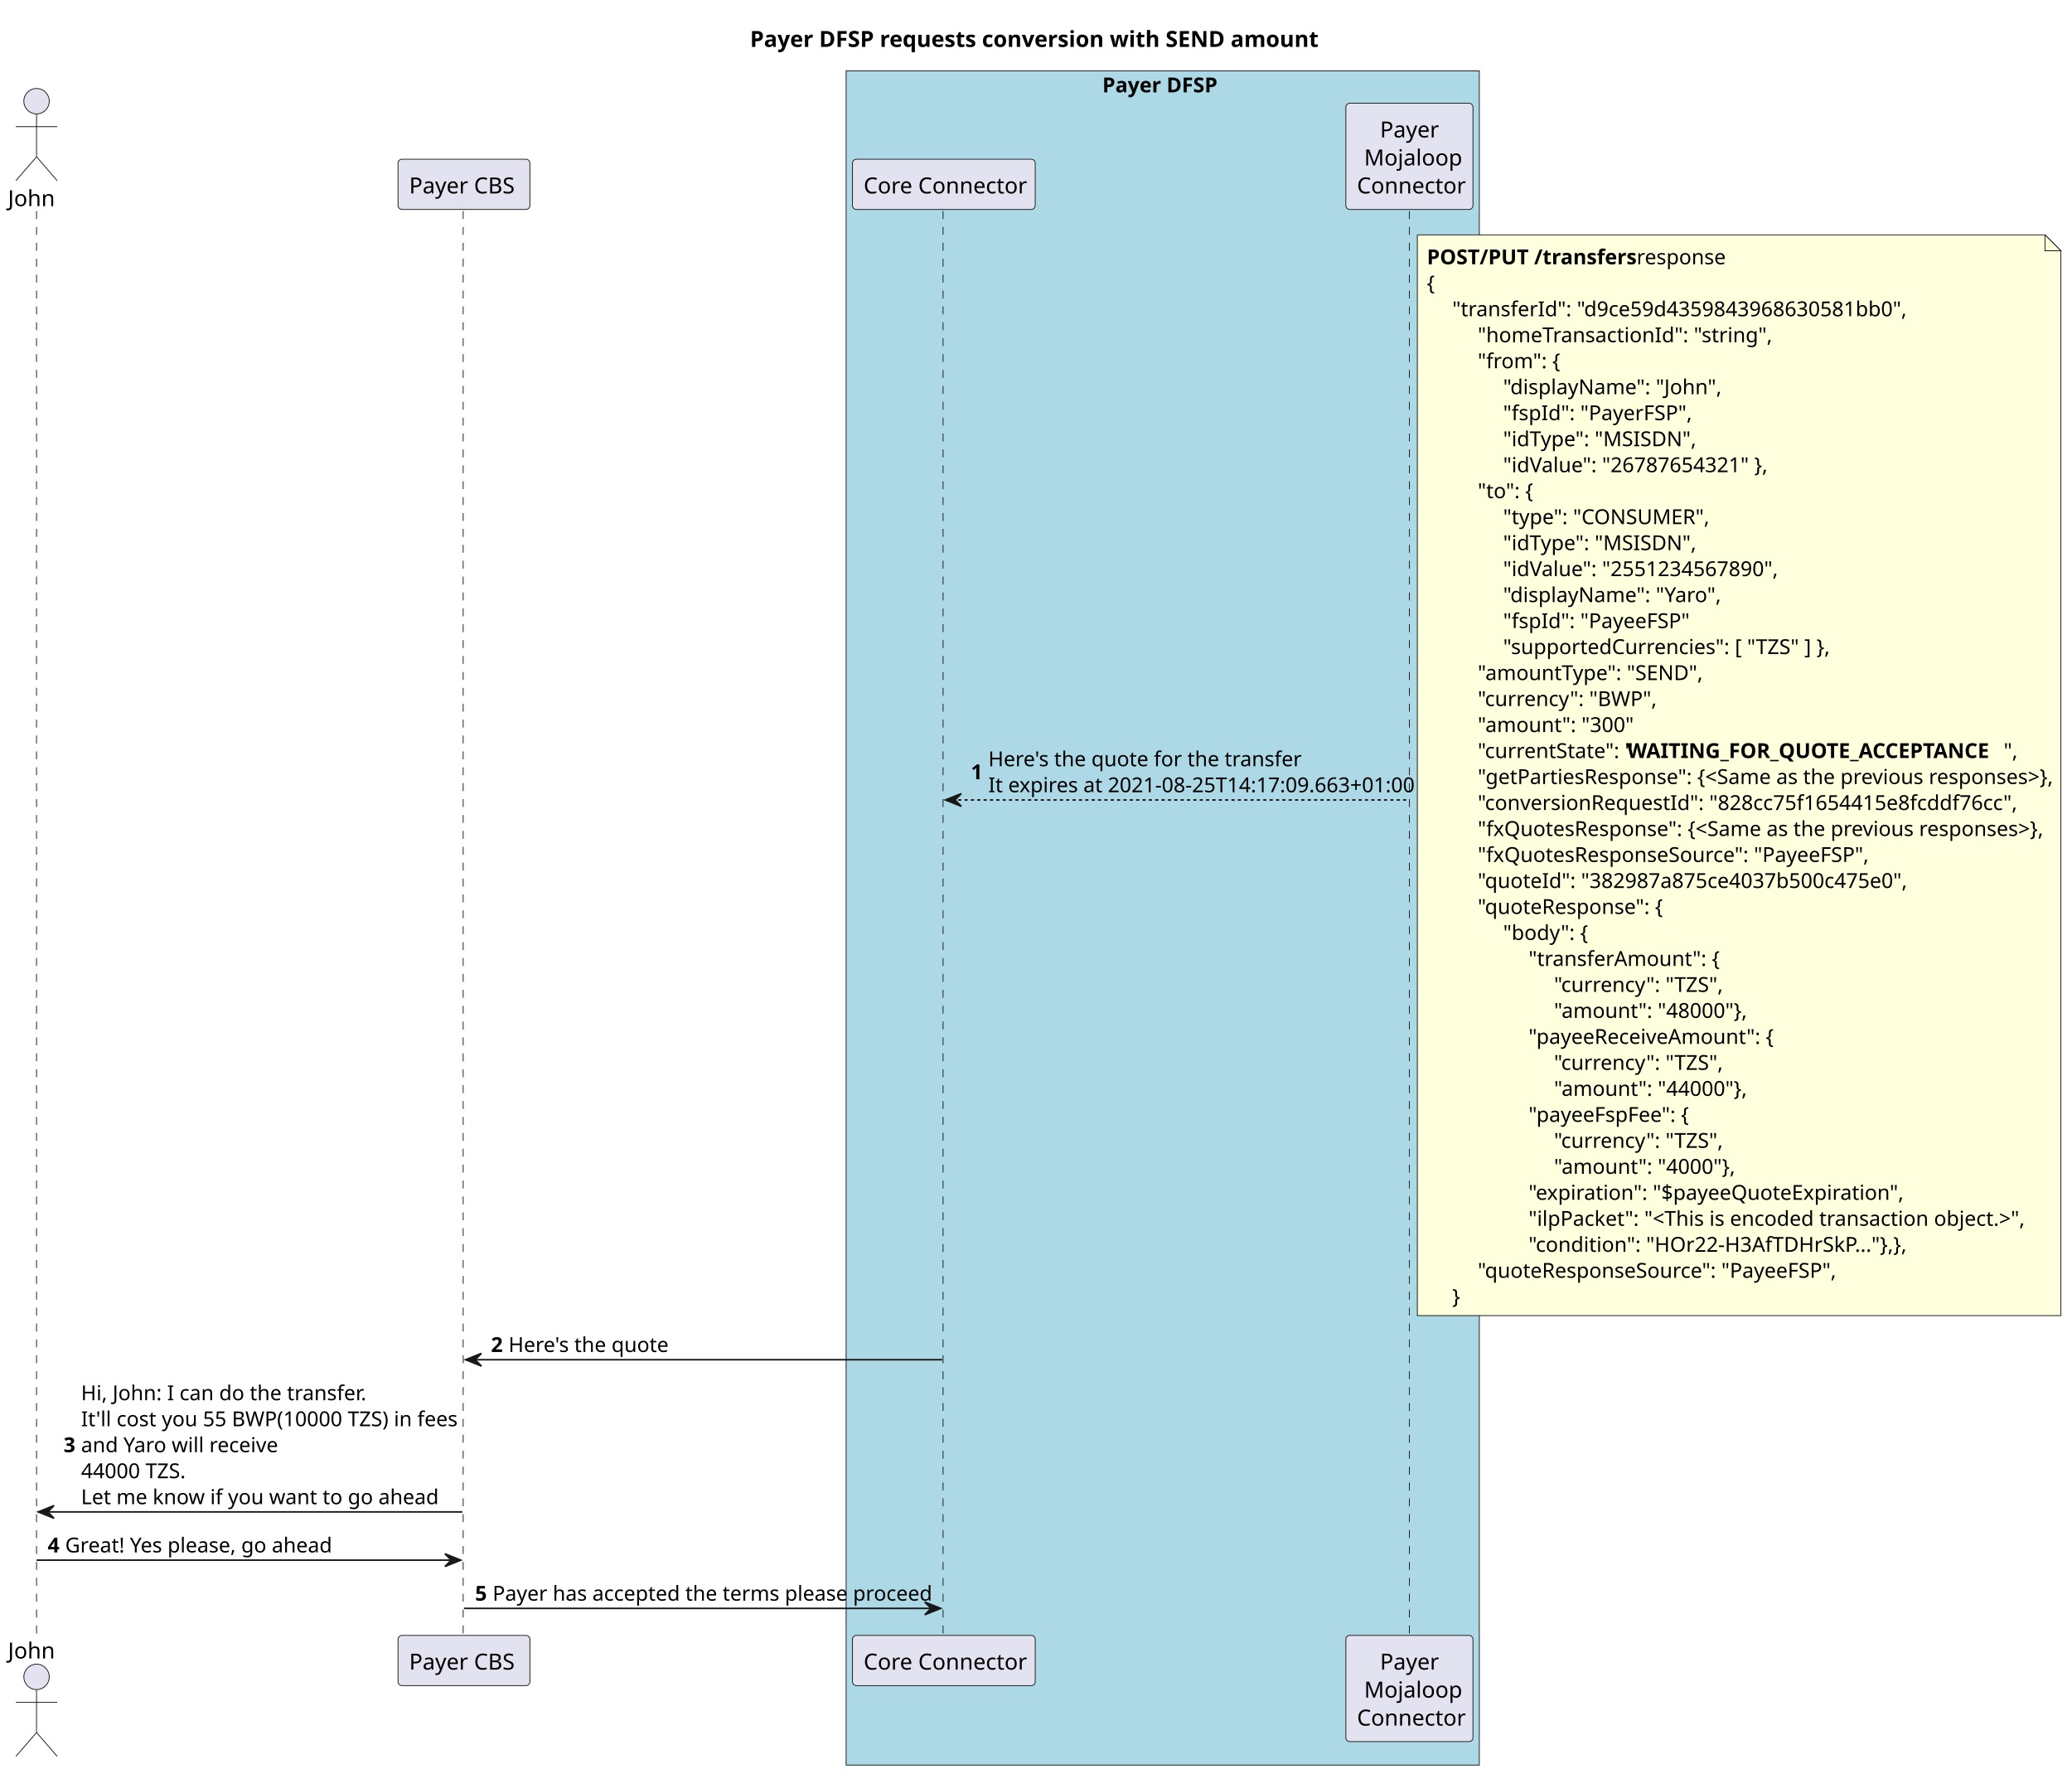
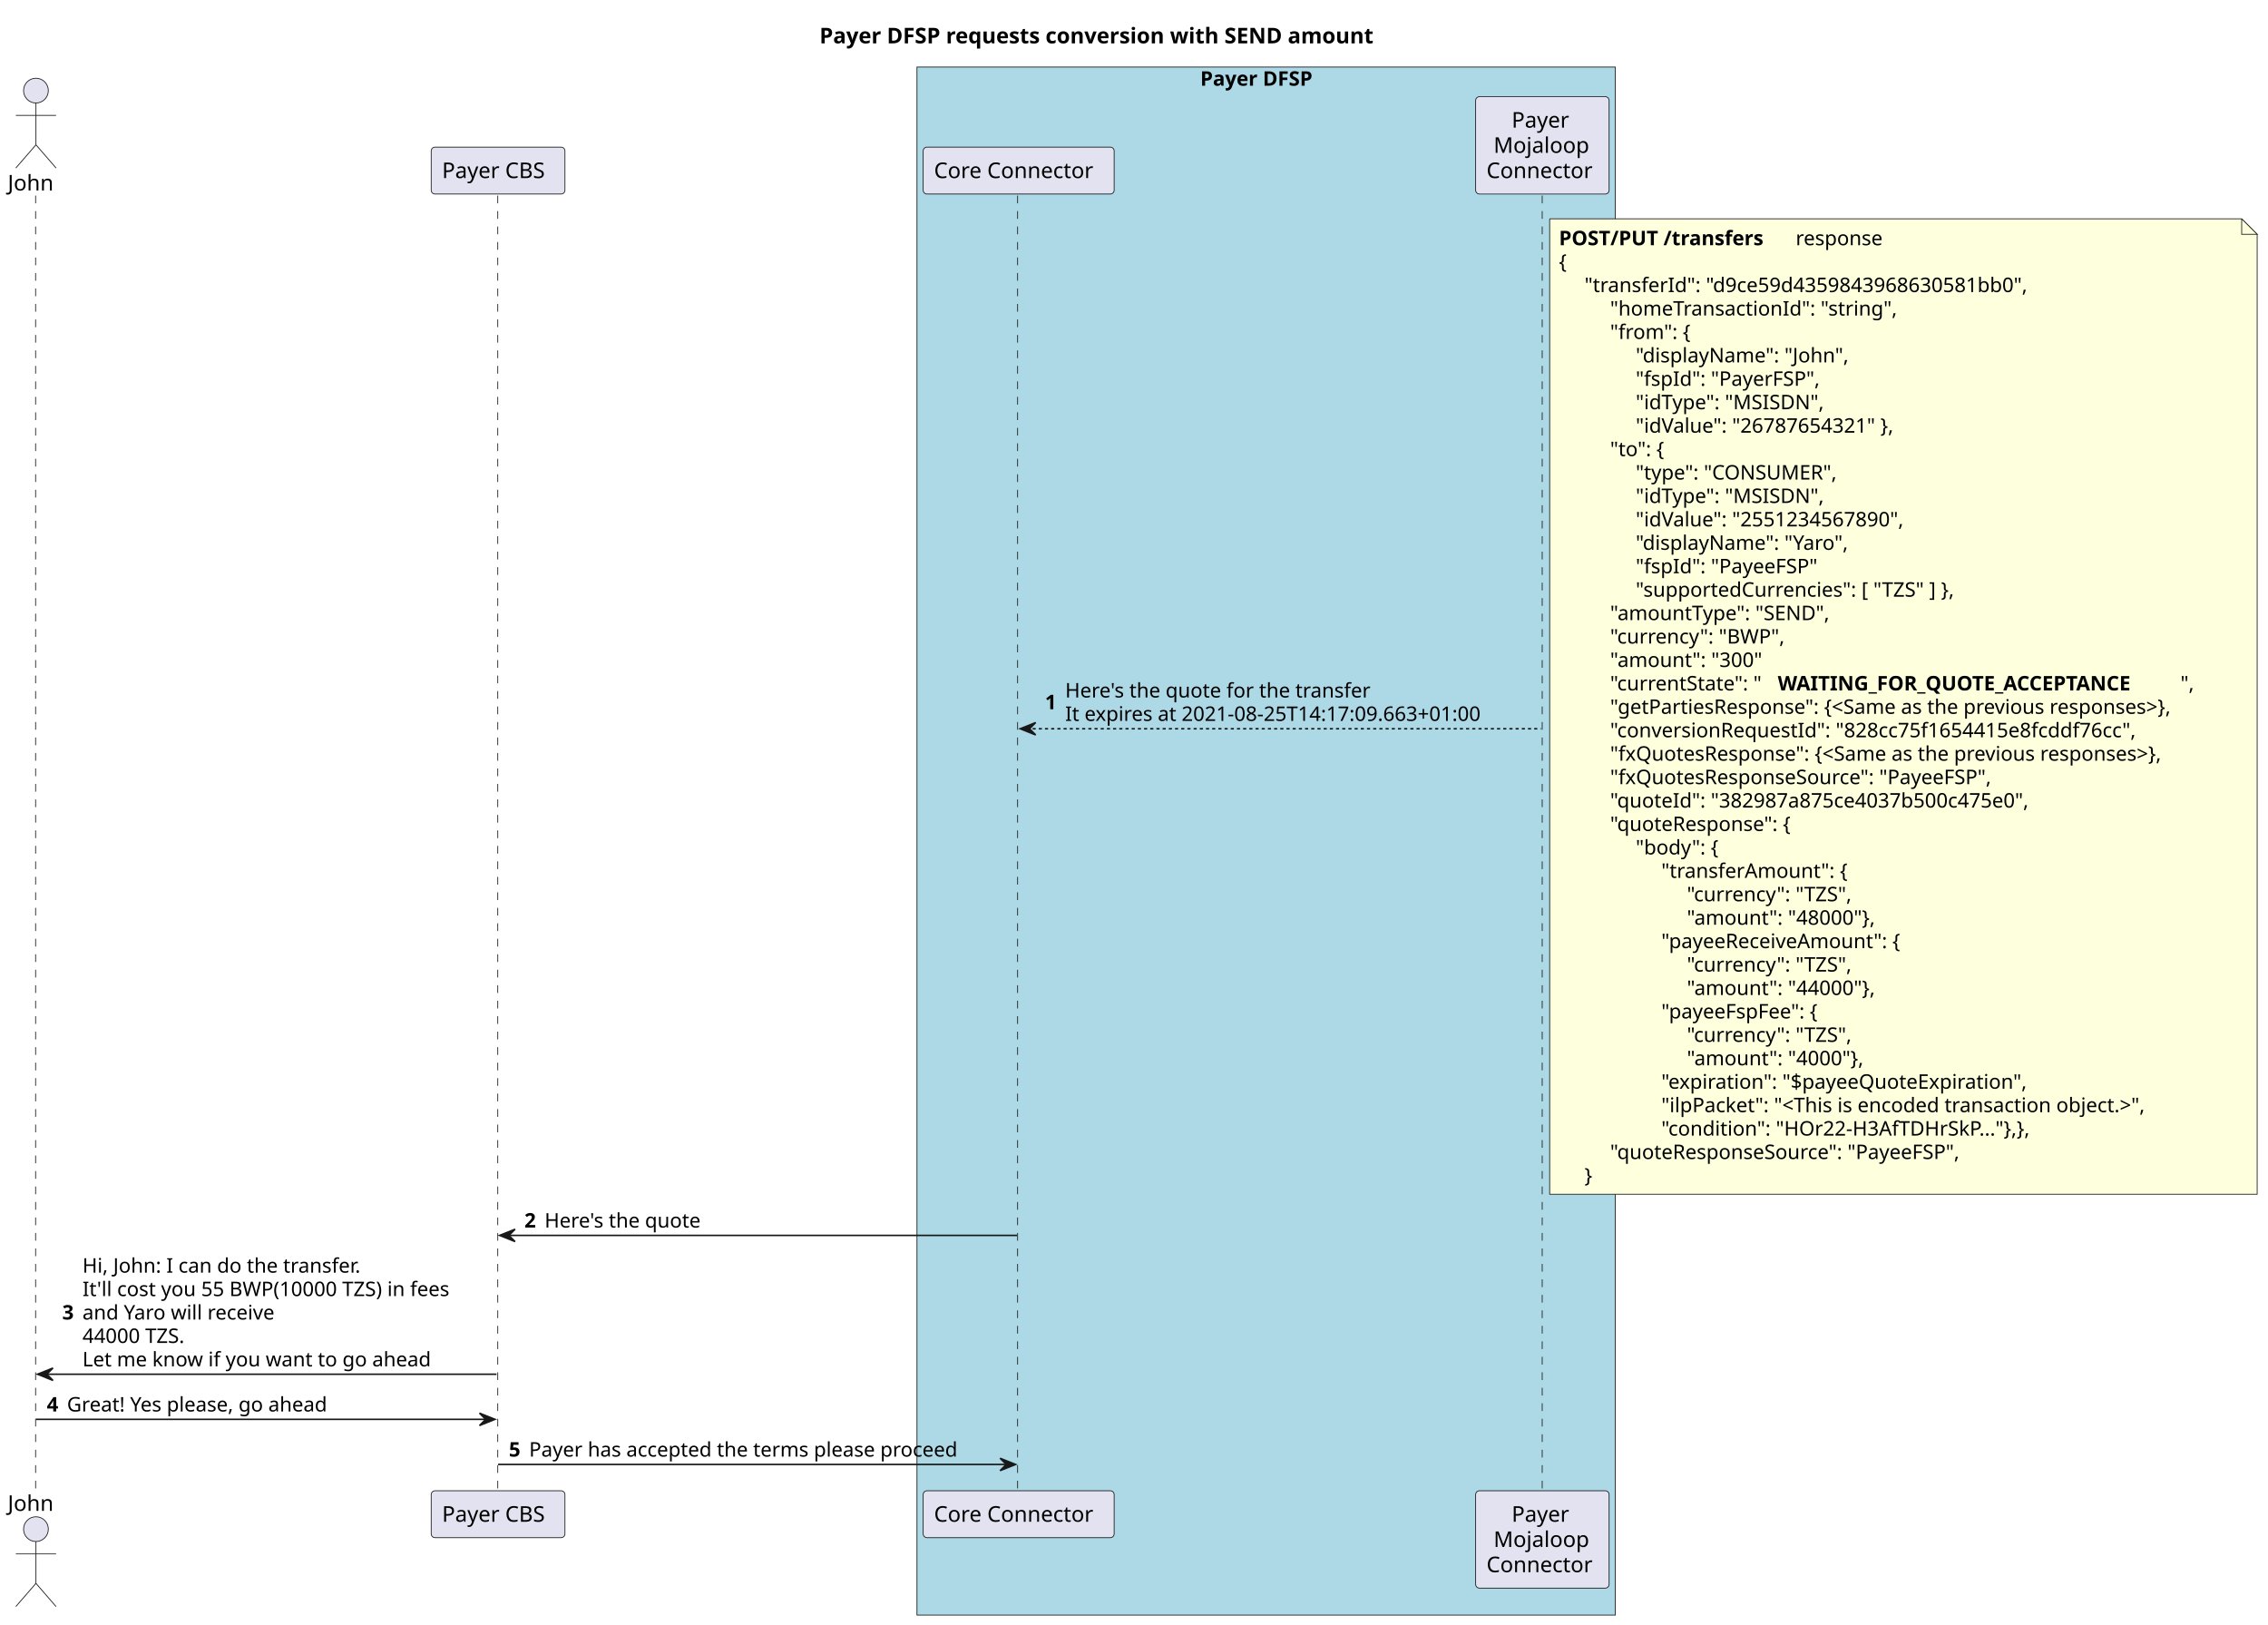
- <svg xmlns="http://www.w3.org/2000/svg" contentStyleType="text/css" height="1116px" preserveAspectRatio="none" style="width:1304px;height:1116px;background:#FFFFFF;" version="1.1" viewBox="0 0 1304 1116" width="1304px" zoomAndPan="magnify">
+ <svg xmlns="http://www.w3.org/2000/svg" contentStyleType="text/css" height="1049px" preserveAspectRatio="none" style="width:1465px;height:1049px;background:#FFFFFF;" version="1.1" viewBox="0 0 1465 1049" width="1465px" zoomAndPan="magnify">
  <defs />
  <g>
-     <text fill="#000000" font-family="sans-serif" font-size="14" font-weight="bold" lengthAdjust="spacing" textLength="362" x="472" y="29.533">Payer DFSP requests conversion with SEND amount</text>
-     <rect fill="#ADD8E6" height="1066.016" style="stroke:#181818;stroke-width:0.5;" width="398.5" x="532.5" y="44.609" />
-     <text fill="#000000" font-family="sans-serif" font-size="13" font-weight="bold" lengthAdjust="spacing" textLength="76" x="693.75" y="58.105">Payer DFSP</text>
-     <line style="stroke:#181818;stroke-width:0.5;stroke-dasharray:5.0,5.0;" x1="23" x2="23" y1="132.789" y2="1030.016" />
-     <line style="stroke:#181818;stroke-width:0.5;stroke-dasharray:5.0,5.0;" x1="291.5" x2="291.5" y1="132.789" y2="1030.016" />
-     <line style="stroke:#181818;stroke-width:0.5;stroke-dasharray:5.0,5.0;" x1="593.5" x2="593.5" y1="132.789" y2="1030.016" />
-     <line style="stroke:#181818;stroke-width:0.5;stroke-dasharray:5.0,5.0;" x1="887" x2="887" y1="132.789" y2="1030.016" />
-     <text fill="#000000" font-family="sans-serif" font-size="14" lengthAdjust="spacing" textLength="30" x="5" y="129.713">John</text>
-     <ellipse cx="23" cy="63.68" fill="#E2E2F0" rx="8" ry="8" style="stroke:#181818;stroke-width:0.5;" />
-     <path d="M23,71.68 L23,98.68 M10,79.68 L36,79.68 M23,98.68 L10,113.68 M23,98.68 L36,113.68 " fill="none" style="stroke:#181818;stroke-width:0.5;" />
-     <text fill="#000000" font-family="sans-serif" font-size="14" lengthAdjust="spacing" textLength="30" x="5" y="1043.549">John</text>
-     <ellipse cx="23" cy="1055.125" fill="#E2E2F0" rx="8" ry="8" style="stroke:#181818;stroke-width:0.5;" />
-     <path d="M23,1063.125 L23,1090.125 M10,1071.125 L36,1071.125 M23,1090.125 L10,1105.125 M23,1090.125 L36,1105.125 " fill="none" style="stroke:#181818;stroke-width:0.5;" />
-     <rect fill="#E2E2F0" height="31.609" rx="2.5" ry="2.5" style="stroke:#181818;stroke-width:0.5;" width="83" x="250.5" y="100.18" />
-     <text fill="#000000" font-family="sans-serif" font-size="14" lengthAdjust="spacing" textLength="69" x="257.5" y="121.713">Payer CBS</text>
-     <rect fill="#E2E2F0" height="31.609" rx="2.5" ry="2.5" style="stroke:#181818;stroke-width:0.5;" width="83" x="250.5" y="1029.016" />
-     <text fill="#000000" font-family="sans-serif" font-size="14" lengthAdjust="spacing" textLength="69" x="257.5" y="1050.549">Payer CBS</text>
-     <rect fill="#E2E2F0" height="31.609" rx="2.5" ry="2.5" style="stroke:#181818;stroke-width:0.5;" width="115" x="536.5" y="100.18" />
-     <text fill="#000000" font-family="sans-serif" font-size="14" lengthAdjust="spacing" textLength="101" x="543.5" y="121.713">Core Connector</text>
-     <rect fill="#E2E2F0" height="31.609" rx="2.5" ry="2.5" style="stroke:#181818;stroke-width:0.5;" width="115" x="536.5" y="1029.016" />
-     <text fill="#000000" font-family="sans-serif" font-size="14" lengthAdjust="spacing" textLength="101" x="543.5" y="1050.549">Core Connector</text>
-     <rect fill="#E2E2F0" height="66.828" rx="2.5" ry="2.5" style="stroke:#181818;stroke-width:0.5;" width="80" x="847" y="64.961" />
-     <text fill="#000000" font-family="sans-serif" font-size="14" lengthAdjust="spacing" textLength="37" x="868.5" y="86.494">Payer</text>
-     <text fill="#000000" font-family="sans-serif" font-size="14" lengthAdjust="spacing" textLength="57" x="858.5" y="104.103">Mojaloop</text>
-     <text fill="#000000" font-family="sans-serif" font-size="14" lengthAdjust="spacing" textLength="66" x="854" y="121.713">Connector</text>
-     <rect fill="#E2E2F0" height="66.828" rx="2.5" ry="2.5" style="stroke:#181818;stroke-width:0.5;" width="80" x="847" y="1029.016" />
-     <text fill="#000000" font-family="sans-serif" font-size="14" lengthAdjust="spacing" textLength="37" x="868.5" y="1050.549">Payer</text>
-     <text fill="#000000" font-family="sans-serif" font-size="14" lengthAdjust="spacing" textLength="57" x="858.5" y="1068.158">Mojaloop</text>
-     <text fill="#000000" font-family="sans-serif" font-size="14" lengthAdjust="spacing" textLength="66" x="854" y="1085.768">Connector</text>
-     <polygon fill="#181818" points="605,499.348,595,503.348,605,507.348,601,503.348" style="stroke:#181818;stroke-width:1.0;" />
-     <line style="stroke:#181818;stroke-width:1.0;stroke-dasharray:2.0,2.0;" x1="599" x2="886" y1="503.348" y2="503.348" />
-     <text fill="#000000" font-family="sans-serif" font-size="13" font-weight="bold" lengthAdjust="spacing" textLength="7" x="611" y="490.315">1</text>
-     <text fill="#000000" font-family="sans-serif" font-size="13" lengthAdjust="spacing" textLength="181" x="622" y="482.14">Here's the quote for the transfer</text>
-     <text fill="#000000" font-family="sans-serif" font-size="13" lengthAdjust="spacing" textLength="258" x="622" y="498.491">It expires at 2021-08-25T14:17:09.663+01:00</text>
-     <path d="M892,147.789 L892,827.789 L1297,827.789 L1297,157.789 L1287,147.789 L892,147.789 " fill="#FEFFDD" style="stroke:#181818;stroke-width:0.5;" />
-     <path d="M1287,147.789 L1287,157.789 L1297,157.789 L1287,147.789 " fill="#FEFFDD" style="stroke:#181818;stroke-width:0.5;" />
-     <text fill="#000000" font-family="sans-serif" font-size="13" font-weight="bold" lengthAdjust="spacing" textLength="128" x="898" y="166.284">POST/PUT /transfers</text>
-     <text fill="#000000" font-family="sans-serif" font-size="13" lengthAdjust="spacing" textLength="53" x="1030" y="166.284">response</text>
-     <text fill="#000000" font-family="sans-serif" font-size="13" lengthAdjust="spacing" textLength="4" x="898" y="182.636">{</text>
-     <text fill="#000000" font-family="sans-serif" font-size="13" lengthAdjust="spacing" textLength="267" x="914" y="198.987">"transferId": "d9ce59d4359843968630581bb0",</text>
-     <text fill="#000000" font-family="sans-serif" font-size="13" lengthAdjust="spacing" textLength="173" x="930" y="215.339">"homeTransactionId": "string",</text>
-     <text fill="#000000" font-family="sans-serif" font-size="13" lengthAdjust="spacing" textLength="47" x="930" y="231.69">"from": {</text>
-     <text fill="#000000" font-family="sans-serif" font-size="13" lengthAdjust="spacing" textLength="134" x="946" y="248.042">"displayName": "John",</text>
-     <text fill="#000000" font-family="sans-serif" font-size="13" lengthAdjust="spacing" textLength="119" x="946" y="264.394">"fspId": "PayerFSP",</text>
-     <text fill="#000000" font-family="sans-serif" font-size="13" lengthAdjust="spacing" textLength="120" x="946" y="280.745">"idType": "MSISDN",</text>
-     <text fill="#000000" font-family="sans-serif" font-size="13" lengthAdjust="spacing" textLength="160" x="946" y="297.097">"idValue": "26787654321" },</text>
-     <text fill="#000000" font-family="sans-serif" font-size="13" lengthAdjust="spacing" textLength="33" x="930" y="313.448">"to": {</text>
-     <text fill="#000000" font-family="sans-serif" font-size="13" lengthAdjust="spacing" textLength="132" x="946" y="329.8">"type": "CONSUMER",</text>
-     <text fill="#000000" font-family="sans-serif" font-size="13" lengthAdjust="spacing" textLength="120" x="946" y="346.151">"idType": "MSISDN",</text>
-     <text fill="#000000" font-family="sans-serif" font-size="13" lengthAdjust="spacing" textLength="166" x="946" y="362.503">"idValue": "2551234567890",</text>
-     <text fill="#000000" font-family="sans-serif" font-size="13" lengthAdjust="spacing" textLength="134" x="946" y="378.854">"displayName": "Yaro",</text>
-     <text fill="#000000" font-family="sans-serif" font-size="13" lengthAdjust="spacing" textLength="118" x="946" y="395.206">"fspId": "PayeeFSP"</text>
-     <text fill="#000000" font-family="sans-serif" font-size="13" lengthAdjust="spacing" textLength="198" x="946" y="411.558">"supportedCurrencies": [ "TZS" ] },</text>
-     <text fill="#000000" font-family="sans-serif" font-size="13" lengthAdjust="spacing" textLength="139" x="930" y="427.909">"amountType": "SEND",</text>
-     <text fill="#000000" font-family="sans-serif" font-size="13" lengthAdjust="spacing" textLength="113" x="930" y="444.261">"currency": "BWP",</text>
-     <text fill="#000000" font-family="sans-serif" font-size="13" lengthAdjust="spacing" textLength="92" x="930" y="460.612">"amount": "300"</text>
-     <text fill="#000000" font-family="sans-serif" font-size="13" lengthAdjust="spacing" textLength="94" x="930" y="476.964">"currentState": "</text>
-     <text fill="#000000" font-family="sans-serif" font-size="13" font-weight="bold" lengthAdjust="spacing" textLength="237" x="1024" y="476.964">WAITING_FOR_QUOTE_ACCEPTANCE</text>
-     <text fill="#000000" font-family="sans-serif" font-size="13" lengthAdjust="spacing" textLength="9" x="1261" y="476.964">",</text>
-     <text fill="#000000" font-family="sans-serif" font-size="13" lengthAdjust="spacing" textLength="352" x="930" y="493.315">"getPartiesResponse": {&lt;Same as the previous responses&gt;},</text>
-     <text fill="#000000" font-family="sans-serif" font-size="13" lengthAdjust="spacing" textLength="321" x="930" y="509.667">"conversionRequestId": "828cc75f1654415e8fcddf76cc",</text>
-     <text fill="#000000" font-family="sans-serif" font-size="13" lengthAdjust="spacing" textLength="345" x="930" y="526.019">"fxQuotesResponse": {&lt;Same as the previous responses&gt;},</text>
-     <text fill="#000000" font-family="sans-serif" font-size="13" lengthAdjust="spacing" textLength="246" x="930" y="542.37">"fxQuotesResponseSource": "PayeeFSP",</text>
-     <text fill="#000000" font-family="sans-serif" font-size="13" lengthAdjust="spacing" textLength="256" x="930" y="558.722">"quoteId": "382987a875ce4037b500c475e0",</text>
-     <text fill="#000000" font-family="sans-serif" font-size="13" lengthAdjust="spacing" textLength="112" x="930" y="575.073">"quoteResponse": {</text>
-     <text fill="#000000" font-family="sans-serif" font-size="13" lengthAdjust="spacing" textLength="50" x="946" y="591.425">"body": {</text>
-     <text fill="#000000" font-family="sans-serif" font-size="13" lengthAdjust="spacing" textLength="110" x="962" y="607.776">"transferAmount": {</text>
-     <text fill="#000000" font-family="sans-serif" font-size="13" lengthAdjust="spacing" textLength="105" x="978" y="624.128">"currency": "TZS",</text>
-     <text fill="#000000" font-family="sans-serif" font-size="13" lengthAdjust="spacing" textLength="114" x="978" y="640.48">"amount": "48000"},</text>
-     <text fill="#000000" font-family="sans-serif" font-size="13" lengthAdjust="spacing" textLength="147" x="962" y="656.831">"payeeReceiveAmount": {</text>
-     <text fill="#000000" font-family="sans-serif" font-size="13" lengthAdjust="spacing" textLength="105" x="978" y="673.183">"currency": "TZS",</text>
-     <text fill="#000000" font-family="sans-serif" font-size="13" lengthAdjust="spacing" textLength="114" x="978" y="689.534">"amount": "44000"},</text>
-     <text fill="#000000" font-family="sans-serif" font-size="13" lengthAdjust="spacing" textLength="101" x="962" y="705.886">"payeeFspFee": {</text>
-     <text fill="#000000" font-family="sans-serif" font-size="13" lengthAdjust="spacing" textLength="105" x="978" y="722.237">"currency": "TZS",</text>
-     <text fill="#000000" font-family="sans-serif" font-size="13" lengthAdjust="spacing" textLength="107" x="978" y="738.589">"amount": "4000"},</text>
-     <text fill="#000000" font-family="sans-serif" font-size="13" lengthAdjust="spacing" textLength="223" x="962" y="754.94">"expiration": "$payeeQuoteExpiration",</text>
-     <text fill="#000000" font-family="sans-serif" font-size="13" lengthAdjust="spacing" textLength="304" x="962" y="771.292">"ilpPacket": "&lt;This is encoded transaction object.&gt;",</text>
-     <text fill="#000000" font-family="sans-serif" font-size="13" lengthAdjust="spacing" textLength="231" x="962" y="787.644">"condition": "HOr22-H3AfTDHrSkP..."},},</text>
-     <text fill="#000000" font-family="sans-serif" font-size="13" lengthAdjust="spacing" textLength="226" x="930" y="803.995">"quoteResponseSource": "PayeeFSP",</text>
-     <text fill="#000000" font-family="sans-serif" font-size="13" lengthAdjust="spacing" textLength="4" x="914" y="820.347">}</text>
-     <polygon fill="#181818" points="303,851.555,293,855.555,303,859.555,299,855.555" style="stroke:#181818;stroke-width:1.0;" />
-     <line style="stroke:#181818;stroke-width:1.0;" x1="297" x2="593" y1="855.555" y2="855.555" />
-     <text fill="#000000" font-family="sans-serif" font-size="13" font-weight="bold" lengthAdjust="spacing" textLength="7" x="309" y="850.698">2</text>
-     <text fill="#000000" font-family="sans-serif" font-size="13" lengthAdjust="spacing" textLength="94" x="320" y="850.698">Here's the quote</text>
-     <polygon fill="#181818" points="34,947.312,24,951.312,34,955.312,30,951.312" style="stroke:#181818;stroke-width:1.0;" />
-     <line style="stroke:#181818;stroke-width:1.0;" x1="28" x2="291" y1="951.312" y2="951.312" />
-     <text fill="#000000" font-family="sans-serif" font-size="13" font-weight="bold" lengthAdjust="spacing" textLength="7" x="40" y="913.753">3</text>
-     <text fill="#000000" font-family="sans-serif" font-size="13" lengthAdjust="spacing" textLength="174" x="51" y="881.05">Hi, John: I can do the transfer.</text>
-     <text fill="#000000" font-family="sans-serif" font-size="13" lengthAdjust="spacing" textLength="234" x="51" y="897.401">It'll cost you 55 BWP(10000 TZS) in fees</text>
-     <text fill="#000000" font-family="sans-serif" font-size="13" lengthAdjust="spacing" textLength="118" x="51" y="913.753">and Yaro will receive</text>
-     <text fill="#000000" font-family="sans-serif" font-size="13" lengthAdjust="spacing" textLength="66" x="51" y="930.105">44000 TZS.</text>
-     <text fill="#000000" font-family="sans-serif" font-size="13" lengthAdjust="spacing" textLength="212" x="51" y="946.456">Let me know if you want to go ahead</text>
-     <polygon fill="#181818" points="280,977.664,290,981.664,280,985.664,284,981.664" style="stroke:#181818;stroke-width:1.0;" />
-     <line style="stroke:#181818;stroke-width:1.0;" x1="23" x2="286" y1="981.664" y2="981.664" />
-     <text fill="#000000" font-family="sans-serif" font-size="13" font-weight="bold" lengthAdjust="spacing" textLength="7" x="30" y="976.808">4</text>
-     <text fill="#000000" font-family="sans-serif" font-size="13" lengthAdjust="spacing" textLength="165" x="41" y="976.808">Great! Yes please, go ahead</text>
-     <polygon fill="#181818" points="582,1008.016,592,1012.016,582,1016.016,586,1012.016" style="stroke:#181818;stroke-width:1.0;" />
-     <line style="stroke:#181818;stroke-width:1.0;" x1="292" x2="588" y1="1012.016" y2="1012.016" />
-     <text fill="#000000" font-family="sans-serif" font-size="13" font-weight="bold" lengthAdjust="spacing" textLength="7" x="299" y="1007.159">5</text>
-     <text fill="#000000" font-family="sans-serif" font-size="13" lengthAdjust="spacing" textLength="267" x="310" y="1007.159">Payer has accepted the terms please proceed</text>
+     <text fill="#000000" font-family="sans-serif" font-size="14" font-weight="bold" lengthAdjust="spacing" textLength="409.028" x="529.348" y="27.995">Payer DFSP requests conversion with SEND amount</text>
+     <rect fill="#ADD8E6" height="999.828" style="stroke:#181818;stroke-width:0.5;" width="451.074" x="592.315" y="43.297" />
+     <text fill="#000000" font-family="sans-serif" font-size="13" font-weight="bold" lengthAdjust="spacing" textLength="85.09" x="775.307" y="55.364">Payer DFSP</text>
+     <line style="stroke:#181818;stroke-width:0.5;stroke-dasharray:5.0,5.0;" x1="23" x2="23" y1="126.32" y2="963.828" />
+     <line style="stroke:#181818;stroke-width:0.5;stroke-dasharray:5.0,5.0;" x1="321.529" x2="321.529" y1="126.32" y2="963.828" />
+     <line style="stroke:#181818;stroke-width:0.5;stroke-dasharray:5.0,5.0;" x1="657.315" x2="657.315" y1="126.32" y2="963.828" />
+     <line style="stroke:#181818;stroke-width:0.5;stroke-dasharray:5.0,5.0;" x1="996.182" x2="996.182" y1="126.32" y2="963.828" />
+     <text fill="#000000" font-family="sans-serif" font-size="14" lengthAdjust="spacing" textLength="30.44" x="5" y="123.019">John</text>
+     <ellipse cx="23.22" cy="58.523" fill="#E2E2F0" rx="8" ry="8" style="stroke:#181818;stroke-width:0.5;" />
+     <path d="M23.22,66.523 L23.22,93.523 M10.22,74.523 L36.22,74.523 M23.22,93.523 L10.22,108.523 M23.22,93.523 L36.22,108.523 " fill="none" style="stroke:#181818;stroke-width:0.5;" />
+     <text fill="#000000" font-family="sans-serif" font-size="14" lengthAdjust="spacing" textLength="30.44" x="5" y="975.823">John</text>
+     <ellipse cx="23.22" cy="987.625" fill="#E2E2F0" rx="8" ry="8" style="stroke:#181818;stroke-width:0.5;" />
+     <path d="M23.22,995.625 L23.22,1022.625 M10.22,1003.625 L36.22,1003.625 M23.22,1022.625 L10.22,1037.625 M23.22,1022.625 L36.22,1037.625 " fill="none" style="stroke:#181818;stroke-width:0.5;" />
+     <rect fill="#E2E2F0" height="30.297" rx="2.5" ry="2.5" style="stroke:#181818;stroke-width:0.5;" width="86.393" x="278.529" y="95.023" />
+     <text fill="#000000" font-family="sans-serif" font-size="14" lengthAdjust="spacing" textLength="72.393" x="285.529" y="115.019">Payer CBS</text>
+     <rect fill="#E2E2F0" height="30.297" rx="2.5" ry="2.5" style="stroke:#181818;stroke-width:0.5;" width="86.393" x="278.529" y="962.828" />
+     <text fill="#000000" font-family="sans-serif" font-size="14" lengthAdjust="spacing" textLength="72.393" x="285.529" y="982.823">Payer CBS</text>
+     <rect fill="#E2E2F0" height="30.297" rx="2.5" ry="2.5" style="stroke:#181818;stroke-width:0.5;" width="123.368" x="596.315" y="95.023" />
+     <text fill="#000000" font-family="sans-serif" font-size="14" lengthAdjust="spacing" textLength="109.368" x="603.315" y="115.019">Core Connector</text>
+     <rect fill="#E2E2F0" height="30.297" rx="2.5" ry="2.5" style="stroke:#181818;stroke-width:0.5;" width="123.368" x="596.315" y="962.828" />
+     <text fill="#000000" font-family="sans-serif" font-size="14" lengthAdjust="spacing" textLength="109.368" x="603.315" y="982.823">Core Connector</text>
+     <rect fill="#E2E2F0" height="62.891" rx="2.5" ry="2.5" style="stroke:#181818;stroke-width:0.5;" width="86.208" x="953.182" y="62.43" />
+     <text fill="#000000" font-family="sans-serif" font-size="14" lengthAdjust="spacing" textLength="39.676" x="976.448" y="82.425">Payer</text>
+     <text fill="#000000" font-family="sans-serif" font-size="14" lengthAdjust="spacing" textLength="63.02" x="964.775" y="98.722">Mojaloop</text>
+     <text fill="#000000" font-family="sans-serif" font-size="14" lengthAdjust="spacing" textLength="72.208" x="960.182" y="115.019">Connector</text>
+     <rect fill="#E2E2F0" height="62.891" rx="2.5" ry="2.5" style="stroke:#181818;stroke-width:0.5;" width="86.208" x="953.182" y="962.828" />
+     <text fill="#000000" font-family="sans-serif" font-size="14" lengthAdjust="spacing" textLength="39.676" x="976.448" y="982.823">Payer</text>
+     <text fill="#000000" font-family="sans-serif" font-size="14" lengthAdjust="spacing" textLength="63.02" x="964.775" y="999.12">Mojaloop</text>
+     <text fill="#000000" font-family="sans-serif" font-size="14" lengthAdjust="spacing" textLength="72.208" x="960.182" y="1015.417">Connector</text>
+     <polygon fill="#181818" points="669,466.676,659,470.676,669,474.676,665,470.676" style="stroke:#181818;stroke-width:1.0;" />
+     <line style="stroke:#181818;stroke-width:1.0;stroke-dasharray:2.0,2.0;" x1="663" x2="995.286" y1="470.676" y2="470.676" />
+     <text fill="#000000" font-family="sans-serif" font-size="13" font-weight="bold" lengthAdjust="spacing" textLength="9.045" x="675" y="458.043">1</text>
+     <text fill="#000000" font-family="sans-serif" font-size="13" lengthAdjust="spacing" textLength="211.548" x="688.045" y="450.477">Here's the quote for the transfer</text>
+     <text fill="#000000" font-family="sans-serif" font-size="13" lengthAdjust="spacing" textLength="301.241" x="688.045" y="465.61">It expires at 2021-08-25T14:17:09.663+01:00</text>
+     <path d="M1001,141.32 L1001,771.32 L1458,771.32 L1458,151.32 L1448,141.32 L1001,141.32 " fill="#FEFFDD" style="stroke:#181818;stroke-width:0.5;" />
+     <path d="M1448,141.32 L1448,151.32 L1458,151.32 L1448,141.32 " fill="#FEFFDD" style="stroke:#181818;stroke-width:0.5;" />
+     <text fill="#000000" font-family="sans-serif" font-size="13" font-weight="bold" lengthAdjust="spacing" textLength="148.795" x="1007" y="158.387">POST/PUT /transfers</text>
+     <text fill="#000000" font-family="sans-serif" font-size="13" lengthAdjust="spacing" textLength="59.331" x="1159.928" y="158.387">response</text>
+     <text fill="#000000" font-family="sans-serif" font-size="13" lengthAdjust="spacing" textLength="8.271" x="1007" y="173.52">{</text>
+     <text fill="#000000" font-family="sans-serif" font-size="13" lengthAdjust="spacing" textLength="313.562" x="1023.529" y="188.653">"transferId": "d9ce59d4359843968630581bb0",</text>
+     <text fill="#000000" font-family="sans-serif" font-size="13" lengthAdjust="spacing" textLength="199.101" x="1040.059" y="203.786">"homeTransactionId": "string",</text>
+     <text fill="#000000" font-family="sans-serif" font-size="13" lengthAdjust="spacing" textLength="59.281" x="1040.059" y="218.918">"from": {</text>
+     <text fill="#000000" font-family="sans-serif" font-size="13" lengthAdjust="spacing" textLength="149.341" x="1056.588" y="234.051">"displayName": "John",</text>
+     <text fill="#000000" font-family="sans-serif" font-size="13" lengthAdjust="spacing" textLength="128.661" x="1056.588" y="249.184">"fspId": "PayerFSP",</text>
+     <text fill="#000000" font-family="sans-serif" font-size="13" lengthAdjust="spacing" textLength="131.6" x="1056.588" y="264.317">"idType": "MSISDN",</text>
+     <text fill="#000000" font-family="sans-serif" font-size="13" lengthAdjust="spacing" textLength="188.519" x="1056.588" y="279.45">"idValue": "26787654321" },</text>
+     <text fill="#000000" font-family="sans-serif" font-size="13" lengthAdjust="spacing" textLength="41.793" x="1040.059" y="294.582">"to": {</text>
+     <text fill="#000000" font-family="sans-serif" font-size="13" lengthAdjust="spacing" textLength="140.867" x="1056.588" y="309.715">"type": "CONSUMER",</text>
+     <text fill="#000000" font-family="sans-serif" font-size="13" lengthAdjust="spacing" textLength="131.6" x="1056.588" y="324.848">"idType": "MSISDN",</text>
+     <text fill="#000000" font-family="sans-serif" font-size="13" lengthAdjust="spacing" textLength="192.658" x="1056.588" y="339.981">"idValue": "2551234567890",</text>
+     <text fill="#000000" font-family="sans-serif" font-size="13" lengthAdjust="spacing" textLength="150.281" x="1056.588" y="355.114">"displayName": "Yaro",</text>
+     <text fill="#000000" font-family="sans-serif" font-size="13" lengthAdjust="spacing" textLength="127.182" x="1056.588" y="370.247">"fspId": "PayeeFSP"</text>
+     <text fill="#000000" font-family="sans-serif" font-size="13" lengthAdjust="spacing" textLength="228.408" x="1056.588" y="385.379">"supportedCurrencies": [ "TZS" ] },</text>
+     <text fill="#000000" font-family="sans-serif" font-size="13" lengthAdjust="spacing" textLength="154.807" x="1040.059" y="400.512">"amountType": "SEND",</text>
+     <text fill="#000000" font-family="sans-serif" font-size="13" lengthAdjust="spacing" textLength="123.329" x="1040.059" y="415.645">"currency": "BWP",</text>
+     <text fill="#000000" font-family="sans-serif" font-size="13" lengthAdjust="spacing" textLength="107.402" x="1040.059" y="430.778">"amount": "300"</text>
+     <text fill="#000000" font-family="sans-serif" font-size="13" lengthAdjust="spacing" textLength="108.272" x="1040.059" y="445.911">"currentState": "</text>
+     <text fill="#000000" font-family="sans-serif" font-size="13" font-weight="bold" lengthAdjust="spacing" textLength="260.121" x="1148.331" y="445.911">WAITING_FOR_QUOTE_ACCEPTANCE</text>
+     <text fill="#000000" font-family="sans-serif" font-size="13" lengthAdjust="spacing" textLength="10.112" x="1408.451" y="445.911">",</text>
+     <text fill="#000000" font-family="sans-serif" font-size="13" lengthAdjust="spacing" textLength="403.381" x="1040.059" y="461.043">"getPartiesResponse": {&lt;Same as the previous responses&gt;},</text>
+     <text fill="#000000" font-family="sans-serif" font-size="13" lengthAdjust="spacing" textLength="371.027" x="1040.059" y="476.176">"conversionRequestId": "828cc75f1654415e8fcddf76cc",</text>
+     <text fill="#000000" font-family="sans-serif" font-size="13" lengthAdjust="spacing" textLength="395.967" x="1040.059" y="491.309">"fxQuotesResponse": {&lt;Same as the previous responses&gt;},</text>
+     <text fill="#000000" font-family="sans-serif" font-size="13" lengthAdjust="spacing" textLength="266.144" x="1040.059" y="506.442">"fxQuotesResponseSource": "PayeeFSP",</text>
+     <text fill="#000000" font-family="sans-serif" font-size="13" lengthAdjust="spacing" textLength="298.118" x="1040.059" y="521.575">"quoteId": "382987a875ce4037b500c475e0",</text>
+     <text fill="#000000" font-family="sans-serif" font-size="13" lengthAdjust="spacing" textLength="129.302" x="1040.059" y="536.707">"quoteResponse": {</text>
+     <text fill="#000000" font-family="sans-serif" font-size="13" lengthAdjust="spacing" textLength="60.893" x="1056.588" y="551.84">"body": {</text>
+     <text fill="#000000" font-family="sans-serif" font-size="13" lengthAdjust="spacing" textLength="131.168" x="1073.117" y="566.973">"transferAmount": {</text>
+     <text fill="#000000" font-family="sans-serif" font-size="13" lengthAdjust="spacing" textLength="118.815" x="1089.647" y="582.106">"currency": "TZS",</text>
+     <text fill="#000000" font-family="sans-serif" font-size="13" lengthAdjust="spacing" textLength="136.348" x="1089.647" y="597.239">"amount": "48000"},</text>
+     <text fill="#000000" font-family="sans-serif" font-size="13" lengthAdjust="spacing" textLength="171.215" x="1073.117" y="612.372">"payeeReceiveAmount": {</text>
+     <text fill="#000000" font-family="sans-serif" font-size="13" lengthAdjust="spacing" textLength="118.815" x="1089.647" y="627.504">"currency": "TZS",</text>
+     <text fill="#000000" font-family="sans-serif" font-size="13" lengthAdjust="spacing" textLength="136.348" x="1089.647" y="642.637">"amount": "44000"},</text>
+     <text fill="#000000" font-family="sans-serif" font-size="13" lengthAdjust="spacing" textLength="114.626" x="1073.117" y="657.77">"payeeFspFee": {</text>
+     <text fill="#000000" font-family="sans-serif" font-size="13" lengthAdjust="spacing" textLength="118.815" x="1089.647" y="672.903">"currency": "TZS",</text>
+     <text fill="#000000" font-family="sans-serif" font-size="13" lengthAdjust="spacing" textLength="128.077" x="1089.647" y="688.036">"amount": "4000"},</text>
+     <text fill="#000000" font-family="sans-serif" font-size="13" lengthAdjust="spacing" textLength="256.014" x="1073.117" y="703.168">"expiration": "$payeeQuoteExpiration",</text>
+     <text fill="#000000" font-family="sans-serif" font-size="13" lengthAdjust="spacing" textLength="344.348" x="1073.117" y="718.301">"ilpPacket": "&lt;This is encoded transaction object.&gt;",</text>
+     <text fill="#000000" font-family="sans-serif" font-size="13" lengthAdjust="spacing" textLength="264.532" x="1073.117" y="733.434">"condition": "HOr22-H3AfTDHrSkP..."},},</text>
+     <text fill="#000000" font-family="sans-serif" font-size="13" lengthAdjust="spacing" textLength="245.121" x="1040.059" y="748.567">"quoteResponseSource": "PayeeFSP",</text>
+     <text fill="#000000" font-family="sans-serif" font-size="13" lengthAdjust="spacing" textLength="8.271" x="1023.529" y="763.7">}</text>
+     <polygon fill="#181818" points="332.726,793.898,322.726,797.898,332.726,801.898,328.726,797.898" style="stroke:#181818;stroke-width:1.0;" />
+     <line style="stroke:#181818;stroke-width:1.0;" x1="326.726" x2="657" y1="797.898" y2="797.898" />
+     <text fill="#000000" font-family="sans-serif" font-size="13" font-weight="bold" lengthAdjust="spacing" textLength="9.045" x="338.726" y="792.832">2</text>
+     <text fill="#000000" font-family="sans-serif" font-size="13" lengthAdjust="spacing" textLength="108.602" x="351.771" y="792.832">Here's the quote</text>
+     <polygon fill="#181818" points="34.22,883.562,24.22,887.562,34.22,891.562,30.22,887.562" style="stroke:#181818;stroke-width:1.0;" />
+     <line style="stroke:#181818;stroke-width:1.0;" x1="28.22" x2="320.726" y1="887.562" y2="887.562" />
+     <text fill="#000000" font-family="sans-serif" font-size="13" font-weight="bold" lengthAdjust="spacing" textLength="9.045" x="40.22" y="852.231">3</text>
+     <text fill="#000000" font-family="sans-serif" font-size="13" lengthAdjust="spacing" textLength="195.159" x="53.266" y="821.965">Hi, John: I can do the transfer.</text>
+     <text fill="#000000" font-family="sans-serif" font-size="13" lengthAdjust="spacing" textLength="261.46" x="53.266" y="837.098">It'll cost you 55 BWP(10000 TZS) in fees</text>
+     <text fill="#000000" font-family="sans-serif" font-size="13" lengthAdjust="spacing" textLength="135.319" x="53.266" y="852.231">and Yaro will receive</text>
+     <text fill="#000000" font-family="sans-serif" font-size="13" lengthAdjust="spacing" textLength="74.718" x="53.266" y="867.364">44000 TZS.</text>
+     <text fill="#000000" font-family="sans-serif" font-size="13" lengthAdjust="spacing" textLength="242.1" x="53.266" y="882.497">Let me know if you want to go ahead</text>
+     <polygon fill="#181818" points="309.726,912.695,319.726,916.695,309.726,920.695,313.726,916.695" style="stroke:#181818;stroke-width:1.0;" />
+     <line style="stroke:#181818;stroke-width:1.0;" x1="23.22" x2="315.726" y1="916.695" y2="916.695" />
+     <text fill="#000000" font-family="sans-serif" font-size="13" font-weight="bold" lengthAdjust="spacing" textLength="9.045" x="30.22" y="911.629">4</text>
+     <text fill="#000000" font-family="sans-serif" font-size="13" lengthAdjust="spacing" textLength="184.292" x="43.266" y="911.629">Great! Yes please, go ahead</text>
+     <polygon fill="#181818" points="646,941.828,656,945.828,646,949.828,650,945.828" style="stroke:#181818;stroke-width:1.0;" />
+     <line style="stroke:#181818;stroke-width:1.0;" x1="321.726" x2="652" y1="945.828" y2="945.828" />
+     <text fill="#000000" font-family="sans-serif" font-size="13" font-weight="bold" lengthAdjust="spacing" textLength="9.045" x="328.726" y="940.762">5</text>
+     <text fill="#000000" font-family="sans-serif" font-size="13" lengthAdjust="spacing" textLength="299.228" x="341.771" y="940.762">Payer has accepted the terms please proceed</text>
  </g>
</svg>
